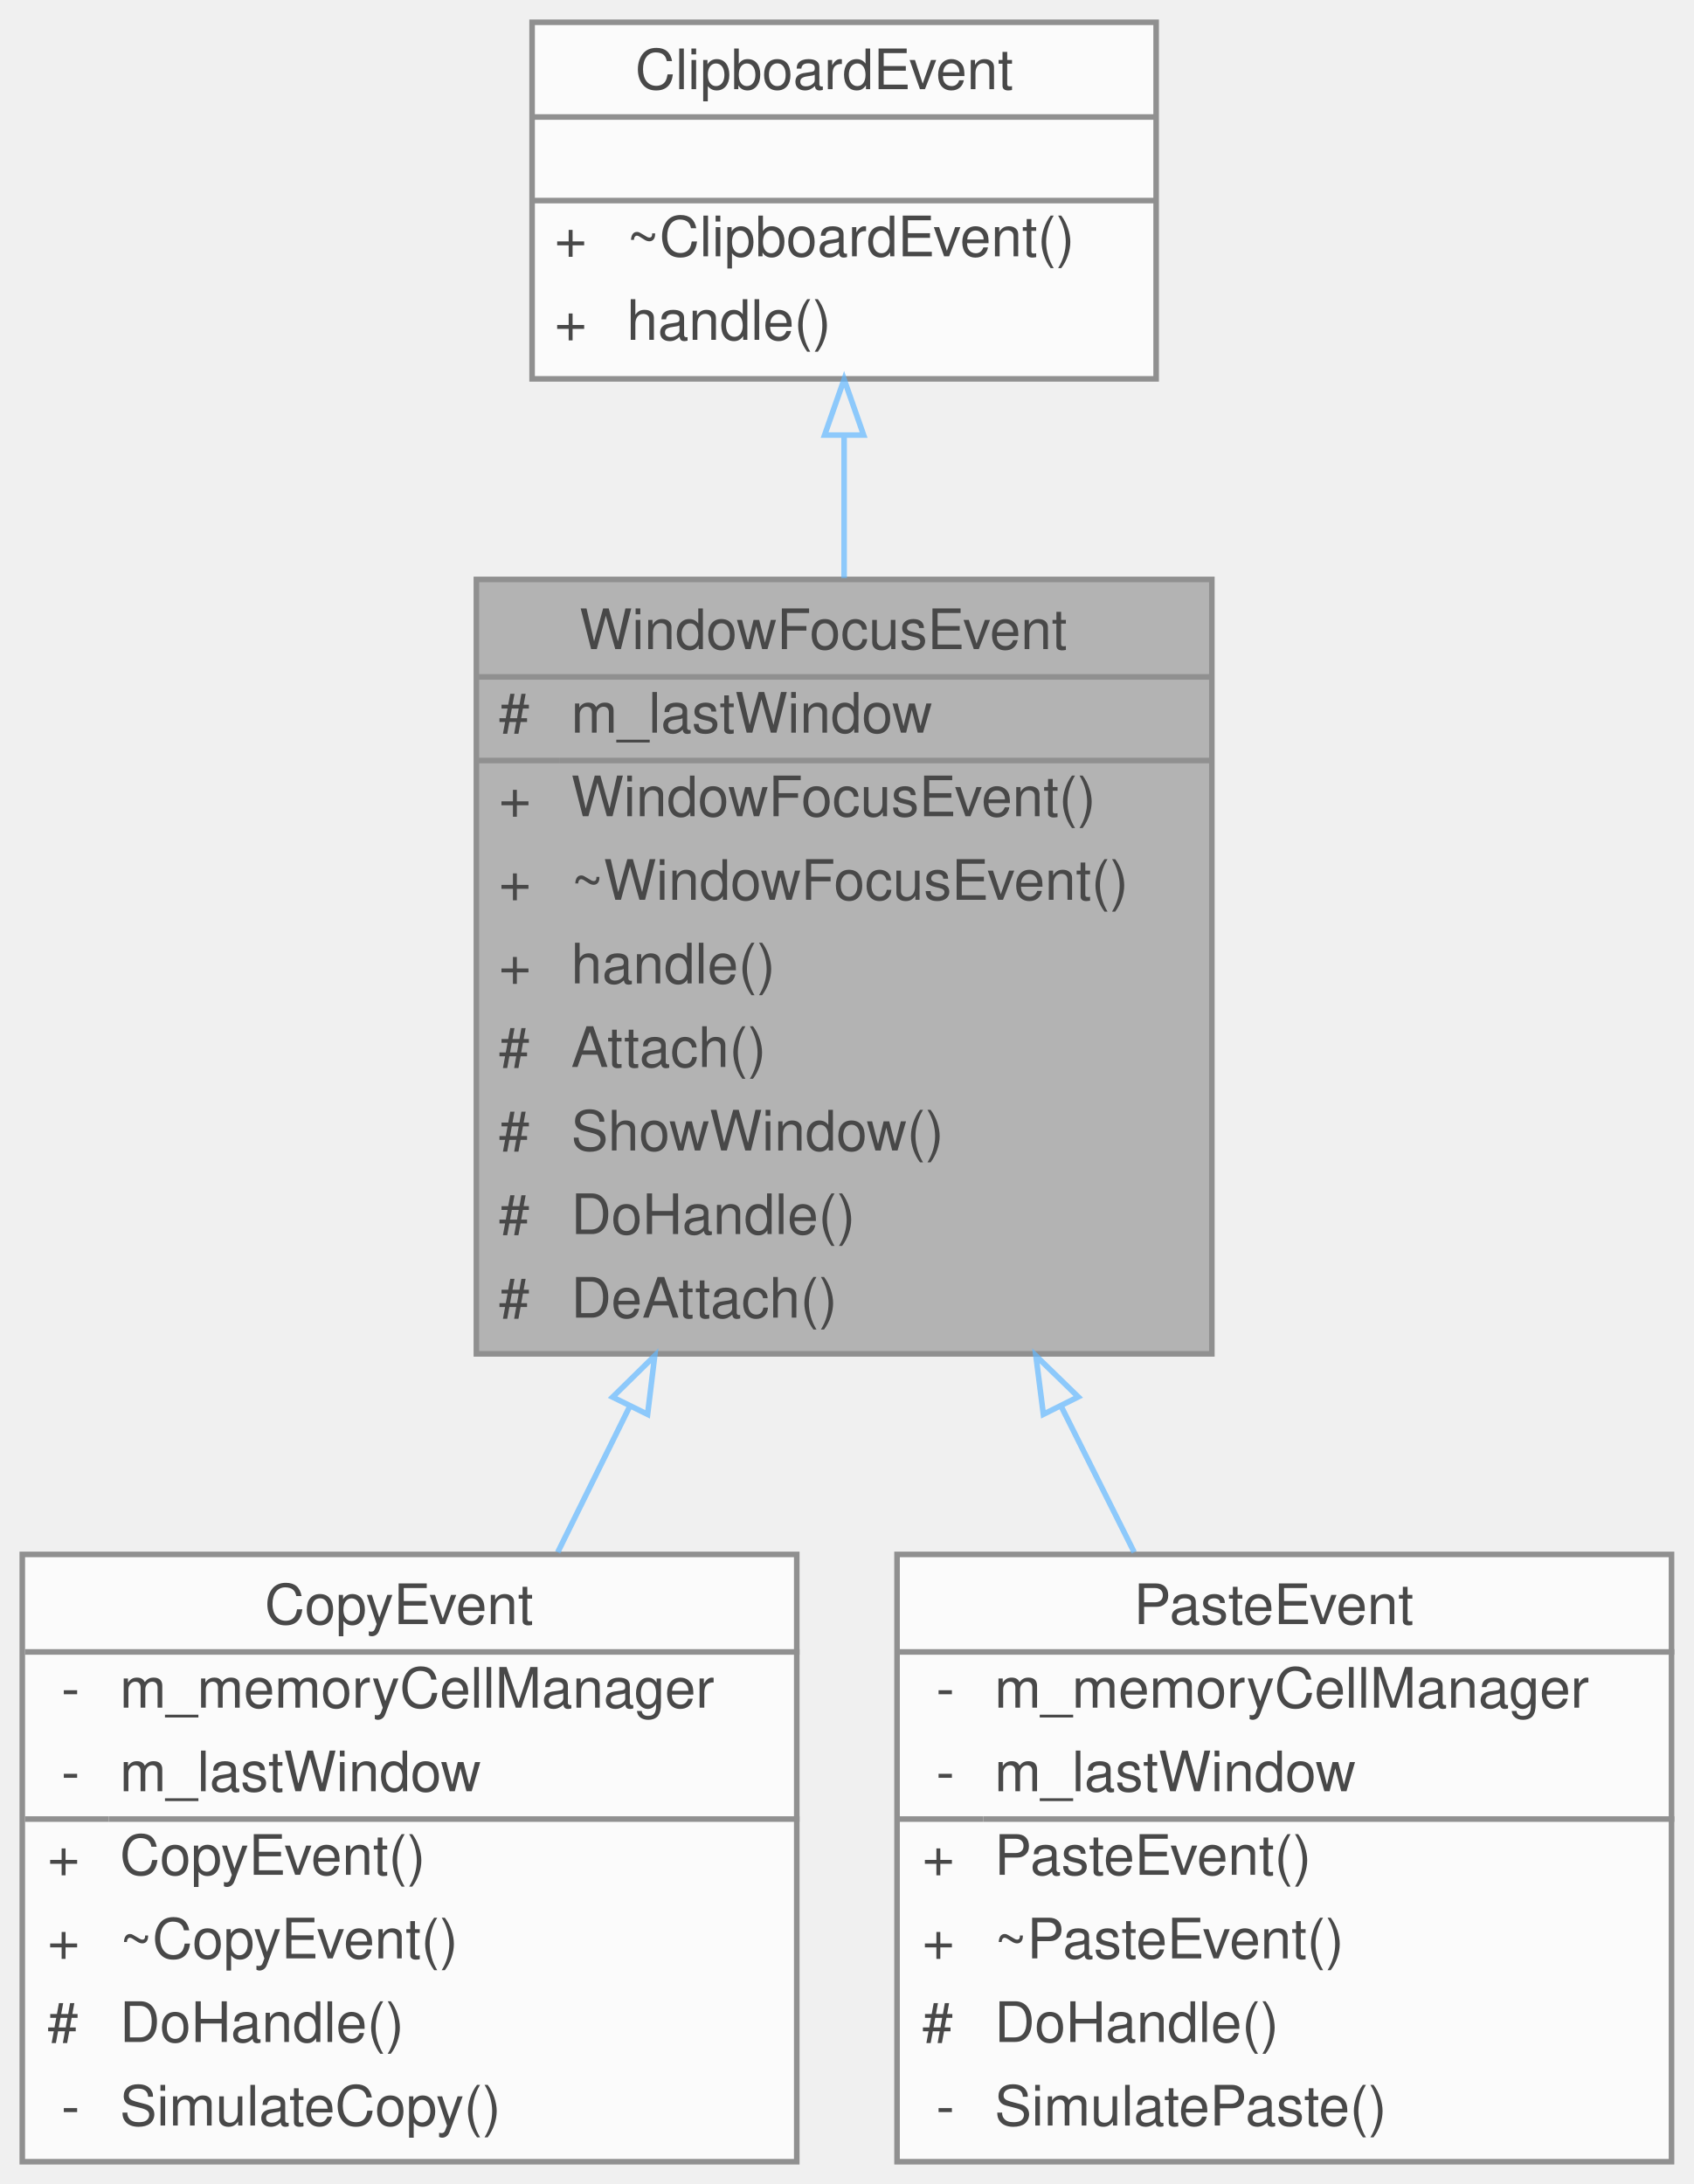
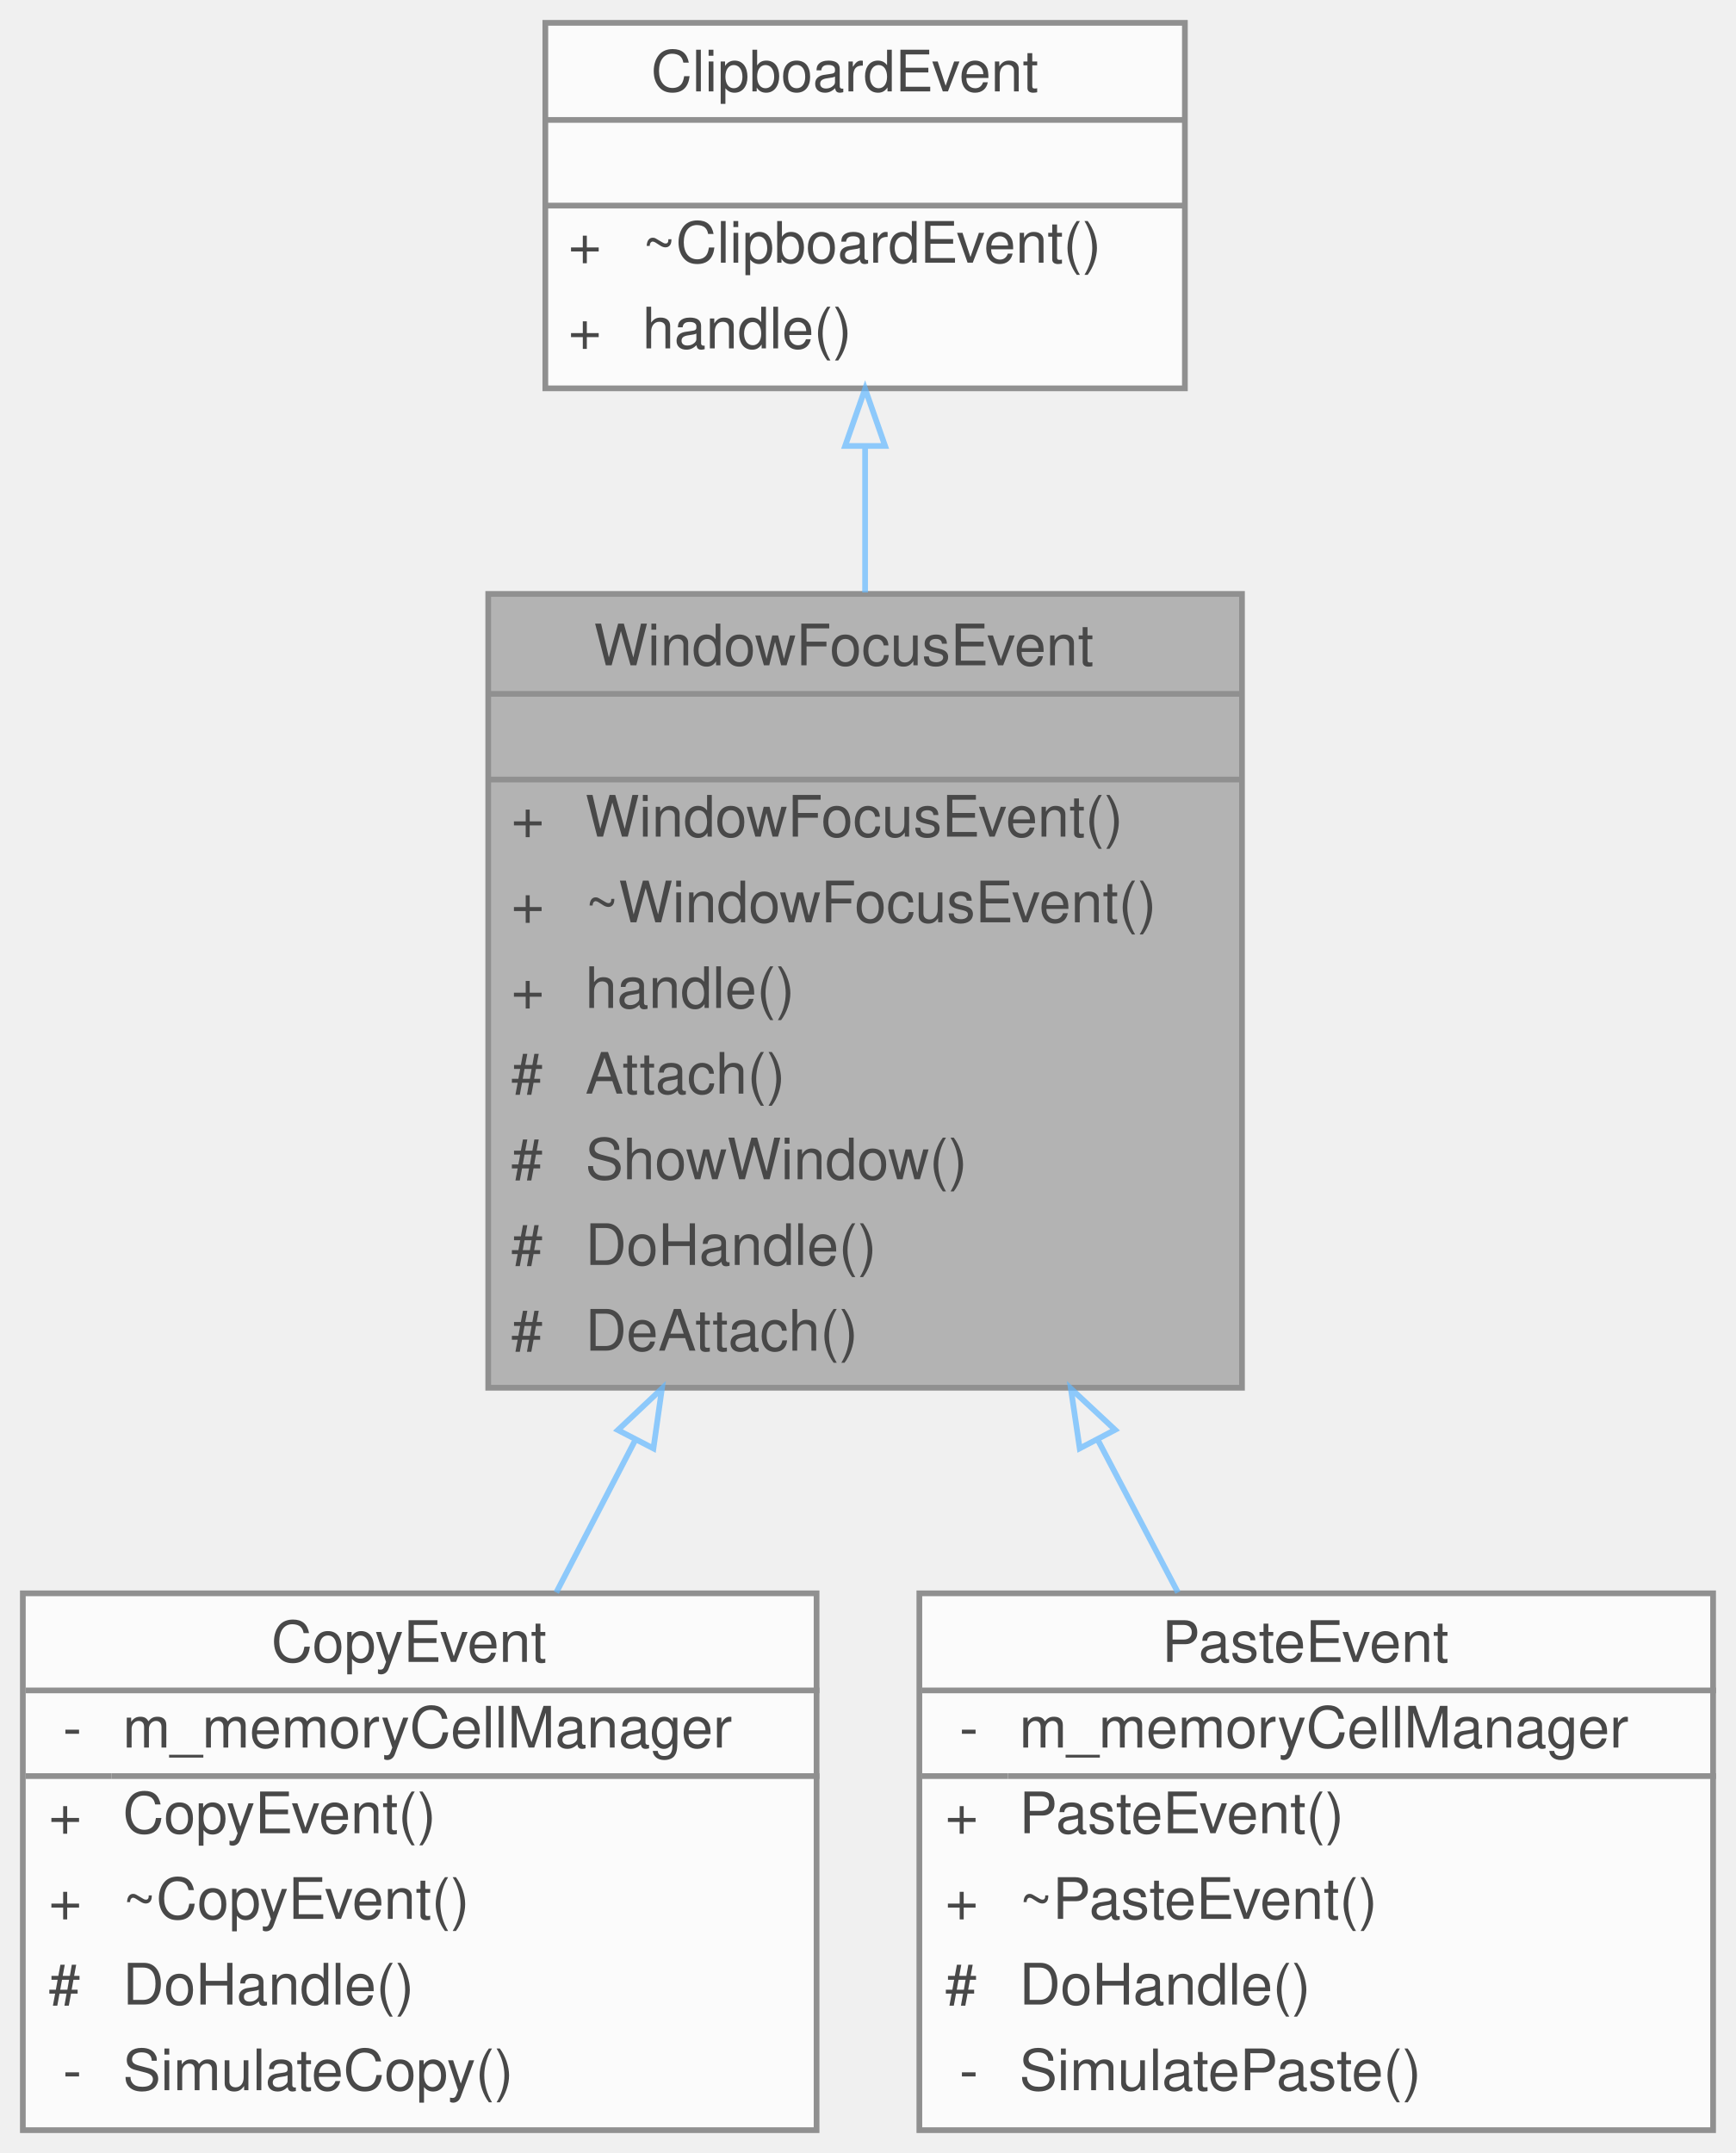
- <svg xmlns="http://www.w3.org/2000/svg" xmlns:xlink="http://www.w3.org/1999/xlink" width="304pt" height="392pt" viewBox="0.00 0.00 304.00 392.00">
+ <svg xmlns="http://www.w3.org/2000/svg" xmlns:xlink="http://www.w3.org/1999/xlink" width="304pt" height="377pt" viewBox="0.00 0.00 304.00 377.00">
  <svg id="main" version="1.1" xml:space="preserve">
    <style type="text/css">
.node, .edge {opacity: 0.7;}
.node.selected, .edge.selected {opacity: 1;}
.edge:hover path { stroke: red; }
.edge:hover polygon { stroke: red; fill: red; }
</style>
    <svg id="graph" class="graph">
-       <g id="graph0" class="graph" transform="scale(1 1) rotate(0) translate(4 388)">
+       <g id="graph0" class="graph" transform="scale(1 1) rotate(0) translate(4 373)">
        <g id="Node000001" class="node">
          <g id="a_Node000001">
            <a xlink:title=" ">
-               <polygon fill="#999999" stroke="transparent" points="213.5,-284 81.5,-284 81.5,-145 213.5,-145 213.5,-284" />
-               <text text-anchor="start" x="100" y="-271.5" font-family="Helvetica,sans-Serif" font-size="10.00">WindowFocusEvent</text>
-               <text text-anchor="start" x="85.5" y="-256.5" font-family="Helvetica,sans-Serif" font-size="10.00">#</text>
-               <text text-anchor="start" x="98.5" y="-256.5" font-family="Helvetica,sans-Serif" font-size="10.00">m_lastWindow</text>
-               <text text-anchor="start" x="85.5" y="-241.5" font-family="Helvetica,sans-Serif" font-size="10.00">+</text>
-               <text text-anchor="start" x="98.5" y="-241.5" font-family="Helvetica,sans-Serif" font-size="10.00">WindowFocusEvent()</text>
+               <polygon fill="#999999" stroke="transparent" points="213.5,-269 81.5,-269 81.5,-130 213.5,-130 213.5,-269" />
+               <text text-anchor="start" x="100" y="-256.5" font-family="Helvetica,sans-Serif" font-size="10.00">WindowFocusEvent</text>
+               <text text-anchor="start" x="145.5" y="-241.5" font-family="Helvetica,sans-Serif" font-size="10.00"> </text>
              <text text-anchor="start" x="85.5" y="-226.5" font-family="Helvetica,sans-Serif" font-size="10.00">+</text>
-               <text text-anchor="start" x="98.5" y="-226.5" font-family="Helvetica,sans-Serif" font-size="10.00">~WindowFocusEvent()</text>
+               <text text-anchor="start" x="98.5" y="-226.5" font-family="Helvetica,sans-Serif" font-size="10.00">WindowFocusEvent()</text>
              <text text-anchor="start" x="85.5" y="-211.5" font-family="Helvetica,sans-Serif" font-size="10.00">+</text>
-               <text text-anchor="start" x="98.5" y="-211.5" font-family="Helvetica,sans-Serif" font-size="10.00">handle()</text>
-               <text text-anchor="start" x="85.5" y="-196.5" font-family="Helvetica,sans-Serif" font-size="10.00">#</text>
-               <text text-anchor="start" x="98.5" y="-196.5" font-family="Helvetica,sans-Serif" font-size="10.00">Attach()</text>
+               <text text-anchor="start" x="98.5" y="-211.5" font-family="Helvetica,sans-Serif" font-size="10.00">~WindowFocusEvent()</text>
+               <text text-anchor="start" x="85.5" y="-196.5" font-family="Helvetica,sans-Serif" font-size="10.00">+</text>
+               <text text-anchor="start" x="98.5" y="-196.5" font-family="Helvetica,sans-Serif" font-size="10.00">handle()</text>
              <text text-anchor="start" x="85.5" y="-181.5" font-family="Helvetica,sans-Serif" font-size="10.00">#</text>
-               <text text-anchor="start" x="98.5" y="-181.5" font-family="Helvetica,sans-Serif" font-size="10.00">ShowWindow()</text>
+               <text text-anchor="start" x="98.5" y="-181.5" font-family="Helvetica,sans-Serif" font-size="10.00">Attach()</text>
              <text text-anchor="start" x="85.5" y="-166.5" font-family="Helvetica,sans-Serif" font-size="10.00">#</text>
-               <text text-anchor="start" x="98.5" y="-166.5" font-family="Helvetica,sans-Serif" font-size="10.00">DoHandle()</text>
+               <text text-anchor="start" x="98.5" y="-166.5" font-family="Helvetica,sans-Serif" font-size="10.00">ShowWindow()</text>
              <text text-anchor="start" x="85.5" y="-151.5" font-family="Helvetica,sans-Serif" font-size="10.00">#</text>
-               <text text-anchor="start" x="98.5" y="-151.5" font-family="Helvetica,sans-Serif" font-size="10.00">DeAttach()</text>
-               <polygon fill="#666666" stroke="#666666" points="81.5,-266.5 81.5,-266.5 213.5,-266.5 213.5,-266.5 81.5,-266.5" />
-               <polygon fill="#666666" stroke="#666666" points="81.5,-251.5 81.5,-251.5 96.5,-251.5 96.5,-251.5 81.5,-251.5" />
-               <polygon fill="#666666" stroke="#666666" points="96.5,-251.5 96.5,-251.5 213.5,-251.5 213.5,-251.5 96.5,-251.5" />
-               <polygon fill="none" stroke="#666666" points="81.5,-145 81.5,-284 213.5,-284 213.5,-145 81.5,-145" />
+               <text text-anchor="start" x="98.5" y="-151.5" font-family="Helvetica,sans-Serif" font-size="10.00">DoHandle()</text>
+               <text text-anchor="start" x="85.5" y="-136.5" font-family="Helvetica,sans-Serif" font-size="10.00">#</text>
+               <text text-anchor="start" x="98.5" y="-136.5" font-family="Helvetica,sans-Serif" font-size="10.00">DeAttach()</text>
+               <polygon fill="#666666" stroke="#666666" points="81.5,-251.5 81.5,-251.5 213.5,-251.5 213.5,-251.5 81.5,-251.5" />
+               <polygon fill="#666666" stroke="#666666" points="81.5,-236.5 81.5,-236.5 213.5,-236.5 213.5,-236.5 81.5,-236.5" />
+               <polygon fill="none" stroke="#666666" points="81.5,-130 81.5,-269 213.5,-269 213.5,-130 81.5,-130" />
            </a>
          </g>
        </g>
        <g id="Node000003" class="node">
          <g id="a_Node000003">
            <a xlink:href="classCopyEvent.html" target="_top" xlink:title=" ">
-               <polygon fill="white" stroke="transparent" points="139,-109 0,-109 0,0 139,0 139,-109" />
-               <text text-anchor="start" x="43.5" y="-96.5" font-family="Helvetica,sans-Serif" font-size="10.00">CopyEvent</text>
-               <text text-anchor="start" x="7" y="-81.5" font-family="Helvetica,sans-Serif" font-size="10.00">-</text>
-               <text text-anchor="start" x="17.5" y="-81.5" font-family="Helvetica,sans-Serif" font-size="10.00">m_memoryCellManager</text>
-               <text text-anchor="start" x="7" y="-66.5" font-family="Helvetica,sans-Serif" font-size="10.00">-</text>
-               <text text-anchor="start" x="17.5" y="-66.5" font-family="Helvetica,sans-Serif" font-size="10.00">m_lastWindow</text>
-               <text text-anchor="start" x="4.5" y="-51.5" font-family="Helvetica,sans-Serif" font-size="10.00">+</text>
-               <text text-anchor="start" x="17.5" y="-51.5" font-family="Helvetica,sans-Serif" font-size="10.00">CopyEvent()</text>
-               <text text-anchor="start" x="4.5" y="-36.5" font-family="Helvetica,sans-Serif" font-size="10.00">+</text>
-               <text text-anchor="start" x="17.5" y="-36.5" font-family="Helvetica,sans-Serif" font-size="10.00">~CopyEvent()</text>
-               <text text-anchor="start" x="4.5" y="-21.5" font-family="Helvetica,sans-Serif" font-size="10.00">#</text>
-               <text text-anchor="start" x="17.5" y="-21.5" font-family="Helvetica,sans-Serif" font-size="10.00">DoHandle()</text>
-               <text text-anchor="start" x="7" y="-6.5" font-family="Helvetica,sans-Serif" font-size="10.00">-</text>
-               <text text-anchor="start" x="17.5" y="-6.5" font-family="Helvetica,sans-Serif" font-size="10.00">SimulateCopy()</text>
-               <polygon fill="#666666" stroke="#666666" points="0.5,-91.5 0.5,-91.5 139.5,-91.5 139.5,-91.5 0.5,-91.5" />
-               <polygon fill="#666666" stroke="#666666" points="0.5,-61.5 0.5,-61.5 15.5,-61.5 15.5,-61.5 0.5,-61.5" />
-               <polygon fill="#666666" stroke="#666666" points="15.5,-61.5 15.5,-61.5 139.5,-61.5 139.5,-61.5 15.5,-61.5" />
-               <polygon fill="none" stroke="#666666" points="0,0 0,-109 139,-109 139,0 0,0" />
+               <polygon fill="white" stroke="transparent" points="139,-94 0,-94 0,0 139,0 139,-94" />
+               <text text-anchor="start" x="43.5" y="-82" font-family="Helvetica,sans-Serif" font-size="10.00">CopyEvent</text>
+               <text text-anchor="start" x="7" y="-67" font-family="Helvetica,sans-Serif" font-size="10.00">-</text>
+               <text text-anchor="start" x="17.5" y="-67" font-family="Helvetica,sans-Serif" font-size="10.00">m_memoryCellManager</text>
+               <text text-anchor="start" x="4.5" y="-52" font-family="Helvetica,sans-Serif" font-size="10.00">+</text>
+               <text text-anchor="start" x="17.5" y="-52" font-family="Helvetica,sans-Serif" font-size="10.00">CopyEvent()</text>
+               <text text-anchor="start" x="4.5" y="-37" font-family="Helvetica,sans-Serif" font-size="10.00">+</text>
+               <text text-anchor="start" x="17.5" y="-37" font-family="Helvetica,sans-Serif" font-size="10.00">~CopyEvent()</text>
+               <text text-anchor="start" x="4.5" y="-22" font-family="Helvetica,sans-Serif" font-size="10.00">#</text>
+               <text text-anchor="start" x="17.5" y="-22" font-family="Helvetica,sans-Serif" font-size="10.00">DoHandle()</text>
+               <text text-anchor="start" x="7" y="-7" font-family="Helvetica,sans-Serif" font-size="10.00">-</text>
+               <text text-anchor="start" x="17.5" y="-7" font-family="Helvetica,sans-Serif" font-size="10.00">SimulateCopy()</text>
+               <polygon fill="#666666" stroke="#666666" points="0.5,-77 0.5,-77 139.5,-77 139.5,-77 0.5,-77" />
+               <polygon fill="#666666" stroke="#666666" points="0.5,-62 0.5,-62 15.5,-62 15.5,-62 0.5,-62" />
+               <polygon fill="#666666" stroke="#666666" points="15.5,-62 15.5,-62 139.5,-62 139.5,-62 15.5,-62" />
+               <polygon fill="none" stroke="#666666" points="0,0 0,-94 139,-94 139,0 0,0" />
            </a>
          </g>
        </g>
        <g id="edge2_Node000001_Node000003" class="edge">
          <g id="a_edge2_Node000001_Node000003">
            <a xlink:title=" ">
-               <path fill="none" stroke="#63b8ff" d="M108.98,-135.48C104.63,-126.65 100.26,-117.81 96.1,-109.39" />
-               <polygon fill="none" stroke="#63b8ff" points="105.95,-137.24 113.51,-144.66 112.23,-134.14 105.95,-137.24" />
+               <path fill="none" stroke="#63b8ff" d="M107.21,-120.76C102.5,-111.67 97.81,-102.62 93.42,-94.15" />
+               <polygon fill="none" stroke="#63b8ff" points="104.21,-122.59 111.92,-129.86 110.43,-119.37 104.21,-122.59" />
            </a>
          </g>
        </g>
        <g id="Node000004" class="node">
          <g id="a_Node000004">
            <a xlink:href="classPasteEvent.html" target="_top" xlink:title=" ">
-               <polygon fill="white" stroke="transparent" points="296,-109 157,-109 157,0 296,0 296,-109" />
-               <text text-anchor="start" x="199.5" y="-96.5" font-family="Helvetica,sans-Serif" font-size="10.00">PasteEvent</text>
-               <text text-anchor="start" x="164" y="-81.5" font-family="Helvetica,sans-Serif" font-size="10.00">-</text>
-               <text text-anchor="start" x="174.5" y="-81.5" font-family="Helvetica,sans-Serif" font-size="10.00">m_memoryCellManager</text>
-               <text text-anchor="start" x="164" y="-66.5" font-family="Helvetica,sans-Serif" font-size="10.00">-</text>
-               <text text-anchor="start" x="174.5" y="-66.5" font-family="Helvetica,sans-Serif" font-size="10.00">m_lastWindow</text>
-               <text text-anchor="start" x="161.5" y="-51.5" font-family="Helvetica,sans-Serif" font-size="10.00">+</text>
-               <text text-anchor="start" x="174.5" y="-51.5" font-family="Helvetica,sans-Serif" font-size="10.00">PasteEvent()</text>
-               <text text-anchor="start" x="161.5" y="-36.5" font-family="Helvetica,sans-Serif" font-size="10.00">+</text>
-               <text text-anchor="start" x="174.5" y="-36.5" font-family="Helvetica,sans-Serif" font-size="10.00">~PasteEvent()</text>
-               <text text-anchor="start" x="161.5" y="-21.5" font-family="Helvetica,sans-Serif" font-size="10.00">#</text>
-               <text text-anchor="start" x="174.5" y="-21.5" font-family="Helvetica,sans-Serif" font-size="10.00">DoHandle()</text>
-               <text text-anchor="start" x="164" y="-6.5" font-family="Helvetica,sans-Serif" font-size="10.00">-</text>
-               <text text-anchor="start" x="174.5" y="-6.5" font-family="Helvetica,sans-Serif" font-size="10.00">SimulatePaste()</text>
-               <polygon fill="#666666" stroke="#666666" points="157.5,-91.5 157.5,-91.5 296.5,-91.5 296.5,-91.5 157.5,-91.5" />
-               <polygon fill="#666666" stroke="#666666" points="157.5,-61.5 157.5,-61.5 172.5,-61.5 172.5,-61.5 157.5,-61.5" />
-               <polygon fill="#666666" stroke="#666666" points="172.5,-61.5 172.5,-61.5 296.5,-61.5 296.5,-61.5 172.5,-61.5" />
-               <polygon fill="none" stroke="#666666" points="157,0 157,-109 296,-109 296,0 157,0" />
+               <polygon fill="white" stroke="transparent" points="296,-94 157,-94 157,0 296,0 296,-94" />
+               <text text-anchor="start" x="199.5" y="-82" font-family="Helvetica,sans-Serif" font-size="10.00">PasteEvent</text>
+               <text text-anchor="start" x="164" y="-67" font-family="Helvetica,sans-Serif" font-size="10.00">-</text>
+               <text text-anchor="start" x="174.5" y="-67" font-family="Helvetica,sans-Serif" font-size="10.00">m_memoryCellManager</text>
+               <text text-anchor="start" x="161.5" y="-52" font-family="Helvetica,sans-Serif" font-size="10.00">+</text>
+               <text text-anchor="start" x="174.5" y="-52" font-family="Helvetica,sans-Serif" font-size="10.00">PasteEvent()</text>
+               <text text-anchor="start" x="161.5" y="-37" font-family="Helvetica,sans-Serif" font-size="10.00">+</text>
+               <text text-anchor="start" x="174.5" y="-37" font-family="Helvetica,sans-Serif" font-size="10.00">~PasteEvent()</text>
+               <text text-anchor="start" x="161.5" y="-22" font-family="Helvetica,sans-Serif" font-size="10.00">#</text>
+               <text text-anchor="start" x="174.5" y="-22" font-family="Helvetica,sans-Serif" font-size="10.00">DoHandle()</text>
+               <text text-anchor="start" x="164" y="-7" font-family="Helvetica,sans-Serif" font-size="10.00">-</text>
+               <text text-anchor="start" x="174.5" y="-7" font-family="Helvetica,sans-Serif" font-size="10.00">SimulatePaste()</text>
+               <polygon fill="#666666" stroke="#666666" points="157.5,-77 157.5,-77 296.5,-77 296.5,-77 157.5,-77" />
+               <polygon fill="#666666" stroke="#666666" points="157.5,-62 157.5,-62 172.5,-62 172.5,-62 157.5,-62" />
+               <polygon fill="#666666" stroke="#666666" points="172.5,-62 172.5,-62 296.5,-62 296.5,-62 172.5,-62" />
+               <polygon fill="none" stroke="#666666" points="157,0 157,-94 296,-94 296,0 157,0" />
            </a>
          </g>
        </g>
        <g id="edge3_Node000001_Node000004" class="edge">
          <g id="a_edge3_Node000001_Node000004">
            <a xlink:title=" ">
-               <path fill="none" stroke="#63b8ff" d="M186.51,-135.48C190.92,-126.65 195.35,-117.81 199.56,-109.39" />
-               <polygon fill="none" stroke="#63b8ff" points="183.26,-134.15 181.92,-144.66 189.52,-137.28 183.26,-134.15" />
+               <path fill="none" stroke="#63b8ff" d="M188.31,-120.76C193.08,-111.67 197.83,-102.62 202.28,-94.15" />
+               <polygon fill="none" stroke="#63b8ff" points="185.08,-119.38 183.53,-129.86 191.28,-122.63 185.08,-119.38" />
            </a>
          </g>
        </g>
        <g id="Node000002" class="node">
          <g id="a_Node000002">
            <a xlink:href="classClipboardEvent.html" target="_top" xlink:title=" ">
-               <polygon fill="white" stroke="transparent" points="203.5,-384 91.5,-384 91.5,-320 203.5,-320 203.5,-384" />
-               <text text-anchor="start" x="110" y="-372" font-family="Helvetica,sans-Serif" font-size="10.00">ClipboardEvent</text>
-               <text text-anchor="start" x="145.5" y="-357" font-family="Helvetica,sans-Serif" font-size="10.00"> </text>
-               <text text-anchor="start" x="95.5" y="-342" font-family="Helvetica,sans-Serif" font-size="10.00">+</text>
-               <text text-anchor="start" x="108.5" y="-342" font-family="Helvetica,sans-Serif" font-size="10.00">~ClipboardEvent()</text>
+               <polygon fill="white" stroke="transparent" points="203.5,-369 91.5,-369 91.5,-305 203.5,-305 203.5,-369" />
+               <text text-anchor="start" x="110" y="-357" font-family="Helvetica,sans-Serif" font-size="10.00">ClipboardEvent</text>
+               <text text-anchor="start" x="145.5" y="-342" font-family="Helvetica,sans-Serif" font-size="10.00"> </text>
              <text text-anchor="start" x="95.5" y="-327" font-family="Helvetica,sans-Serif" font-size="10.00">+</text>
-               <text text-anchor="start" x="108.5" y="-327" font-family="Helvetica,sans-Serif" font-size="10.00">handle()</text>
-               <polygon fill="#666666" stroke="#666666" points="91.5,-367 91.5,-367 203.5,-367 203.5,-367 91.5,-367" />
+               <text text-anchor="start" x="108.5" y="-327" font-family="Helvetica,sans-Serif" font-size="10.00">~ClipboardEvent()</text>
+               <text text-anchor="start" x="95.5" y="-312" font-family="Helvetica,sans-Serif" font-size="10.00">+</text>
+               <text text-anchor="start" x="108.5" y="-312" font-family="Helvetica,sans-Serif" font-size="10.00">handle()</text>
              <polygon fill="#666666" stroke="#666666" points="91.5,-352 91.5,-352 203.5,-352 203.5,-352 91.5,-352" />
-               <polygon fill="none" stroke="#666666" points="91.5,-320 91.5,-384 203.5,-384 203.5,-320 91.5,-320" />
+               <polygon fill="#666666" stroke="#666666" points="91.5,-337 91.5,-337 203.5,-337 203.5,-337 91.5,-337" />
+               <polygon fill="none" stroke="#666666" points="91.5,-305 91.5,-369 203.5,-369 203.5,-305 91.5,-305" />
            </a>
          </g>
        </g>
        <g id="edge1_Node000001_Node000002" class="edge">
          <g id="a_edge1_Node000001_Node000002">
            <a xlink:title=" ">
-               <path fill="none" stroke="#63b8ff" d="M147.5,-309.69C147.5,-301.62 147.5,-292.95 147.5,-284.26" />
-               <polygon fill="none" stroke="#63b8ff" points="144,-309.91 147.5,-319.91 151,-309.91 144,-309.91" />
+               <path fill="none" stroke="#63b8ff" d="M147.5,-294.69C147.5,-286.62 147.5,-277.95 147.5,-269.26" />
+               <polygon fill="none" stroke="#63b8ff" points="144,-294.91 147.5,-304.91 151,-294.91 144,-294.91" />
            </a>
          </g>
        </g>
      </g>
    </svg>
  </svg>
  <style type="text/css">

[data-mouse-over-selected='false'] { opacity: 0.7; }
[data-mouse-over-selected='true']  { opacity: 1.0; }

</style>
</svg>
